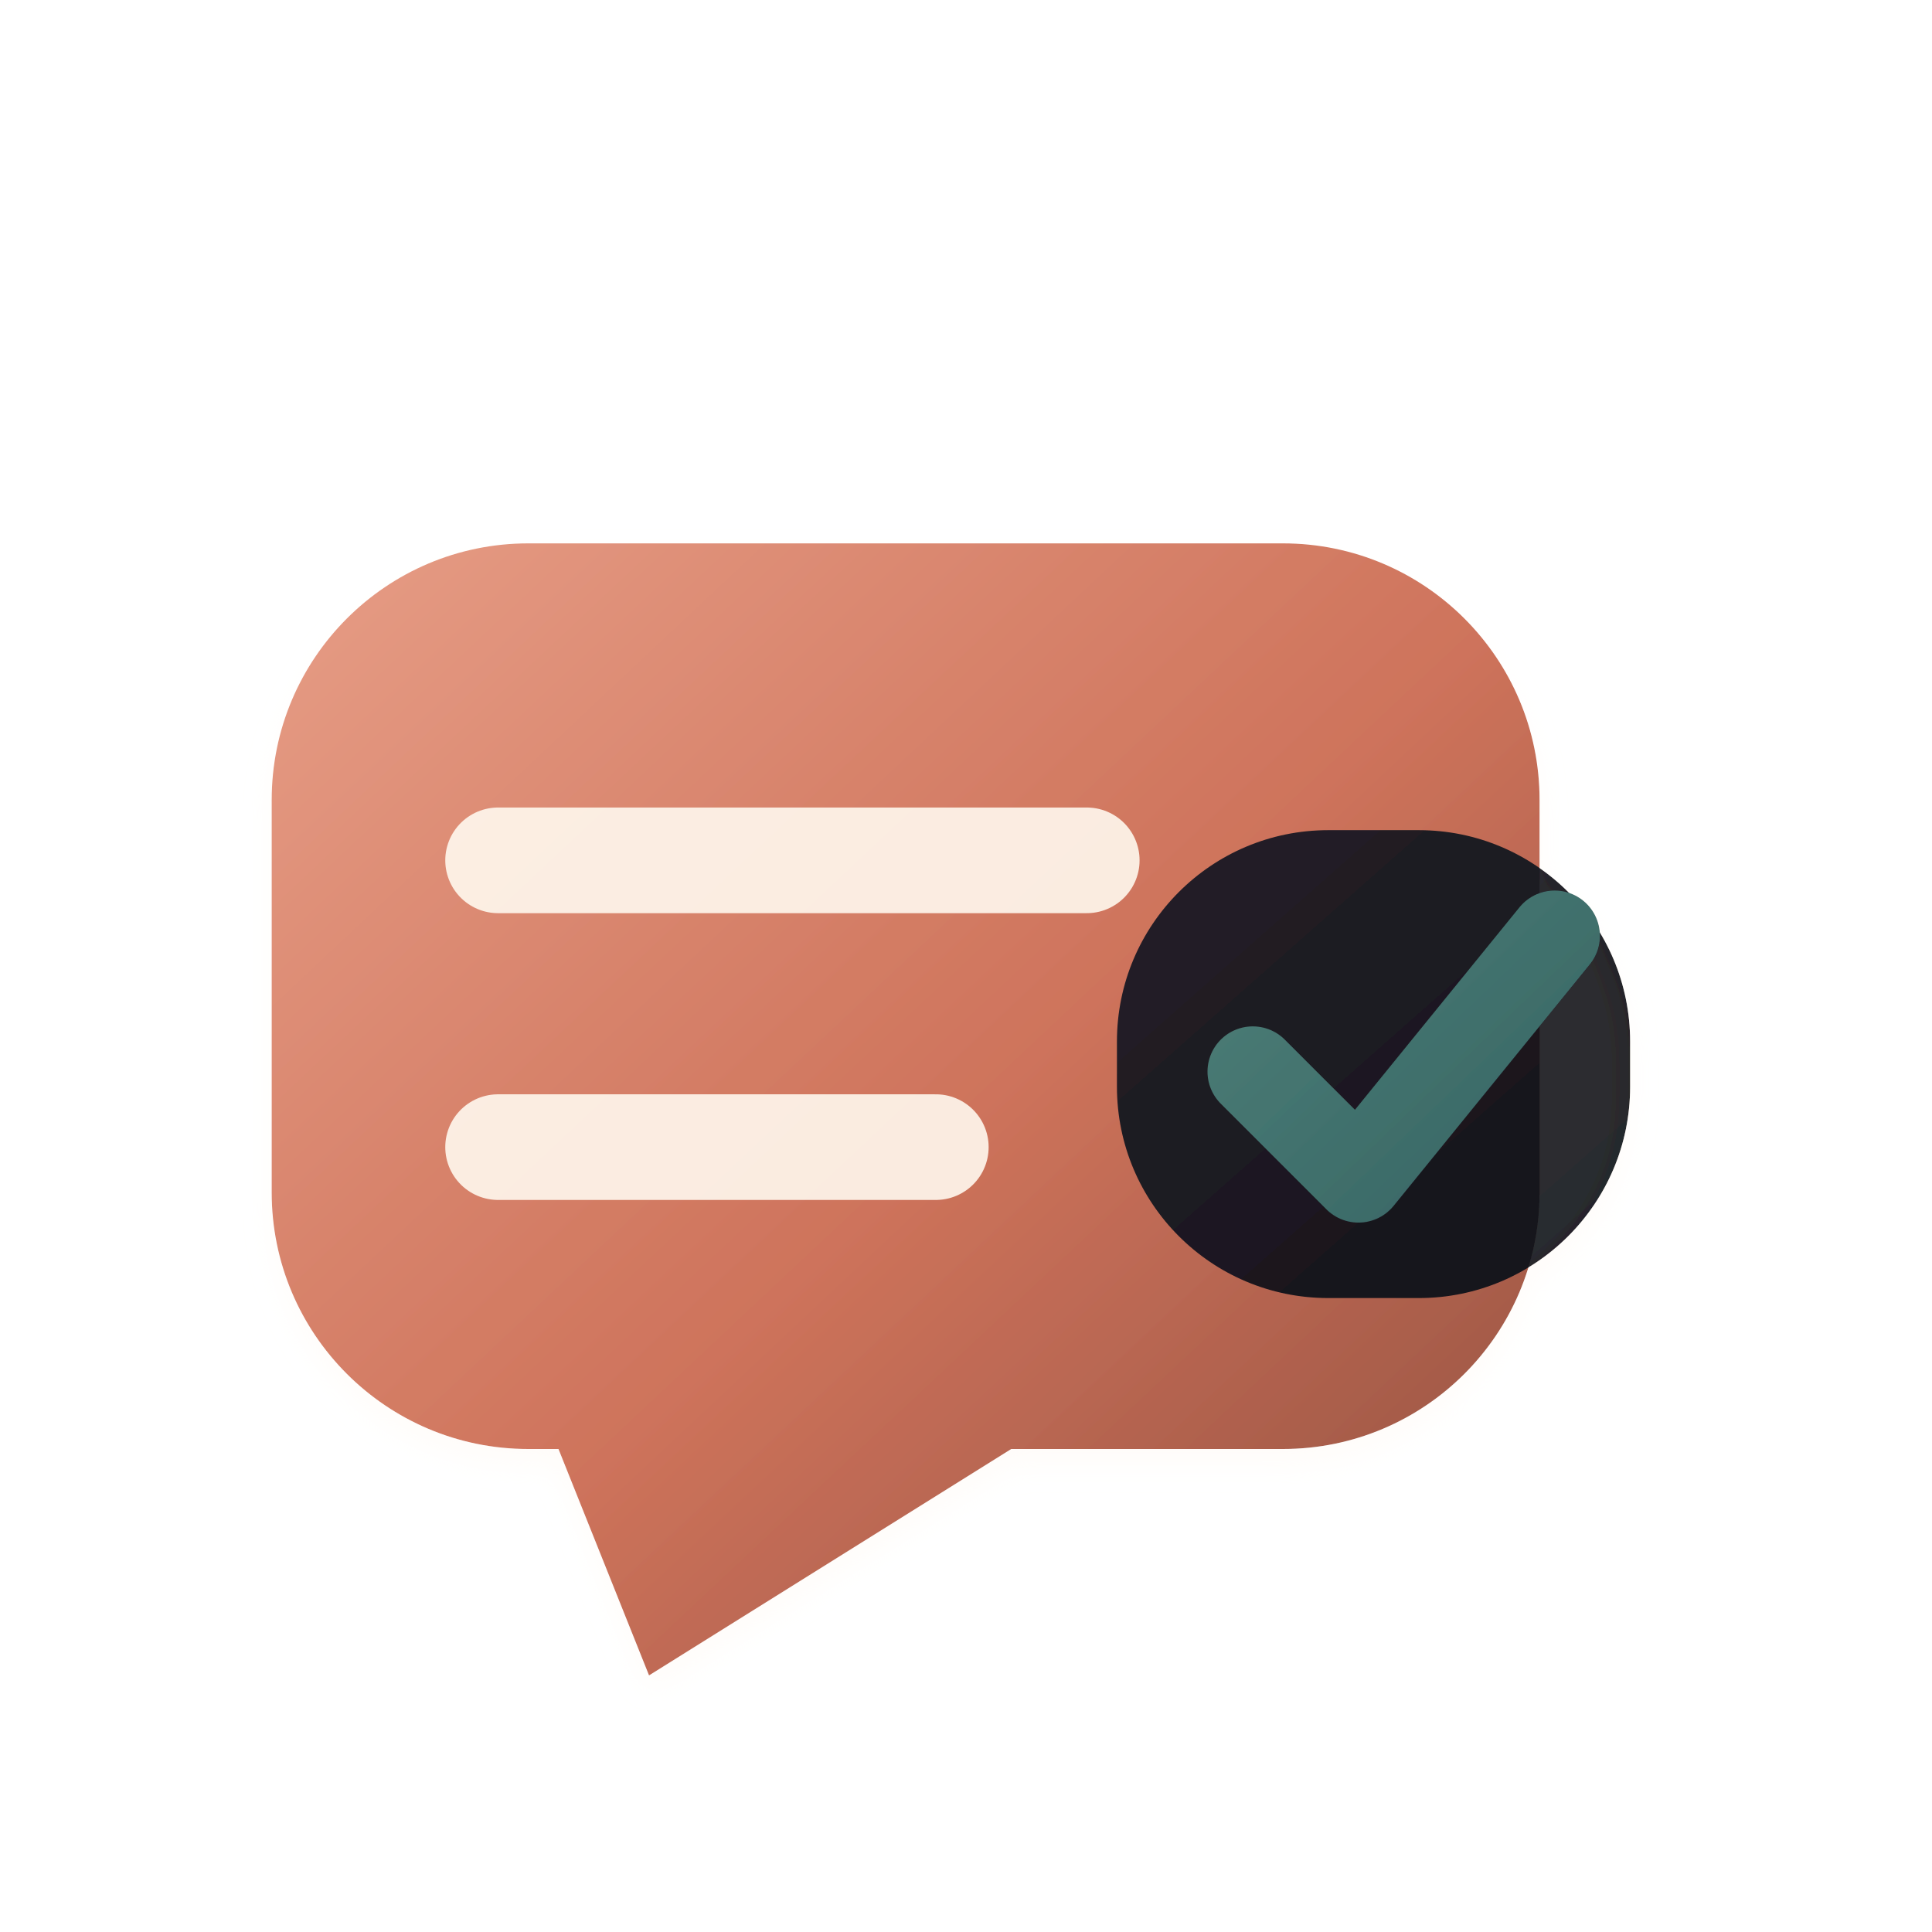
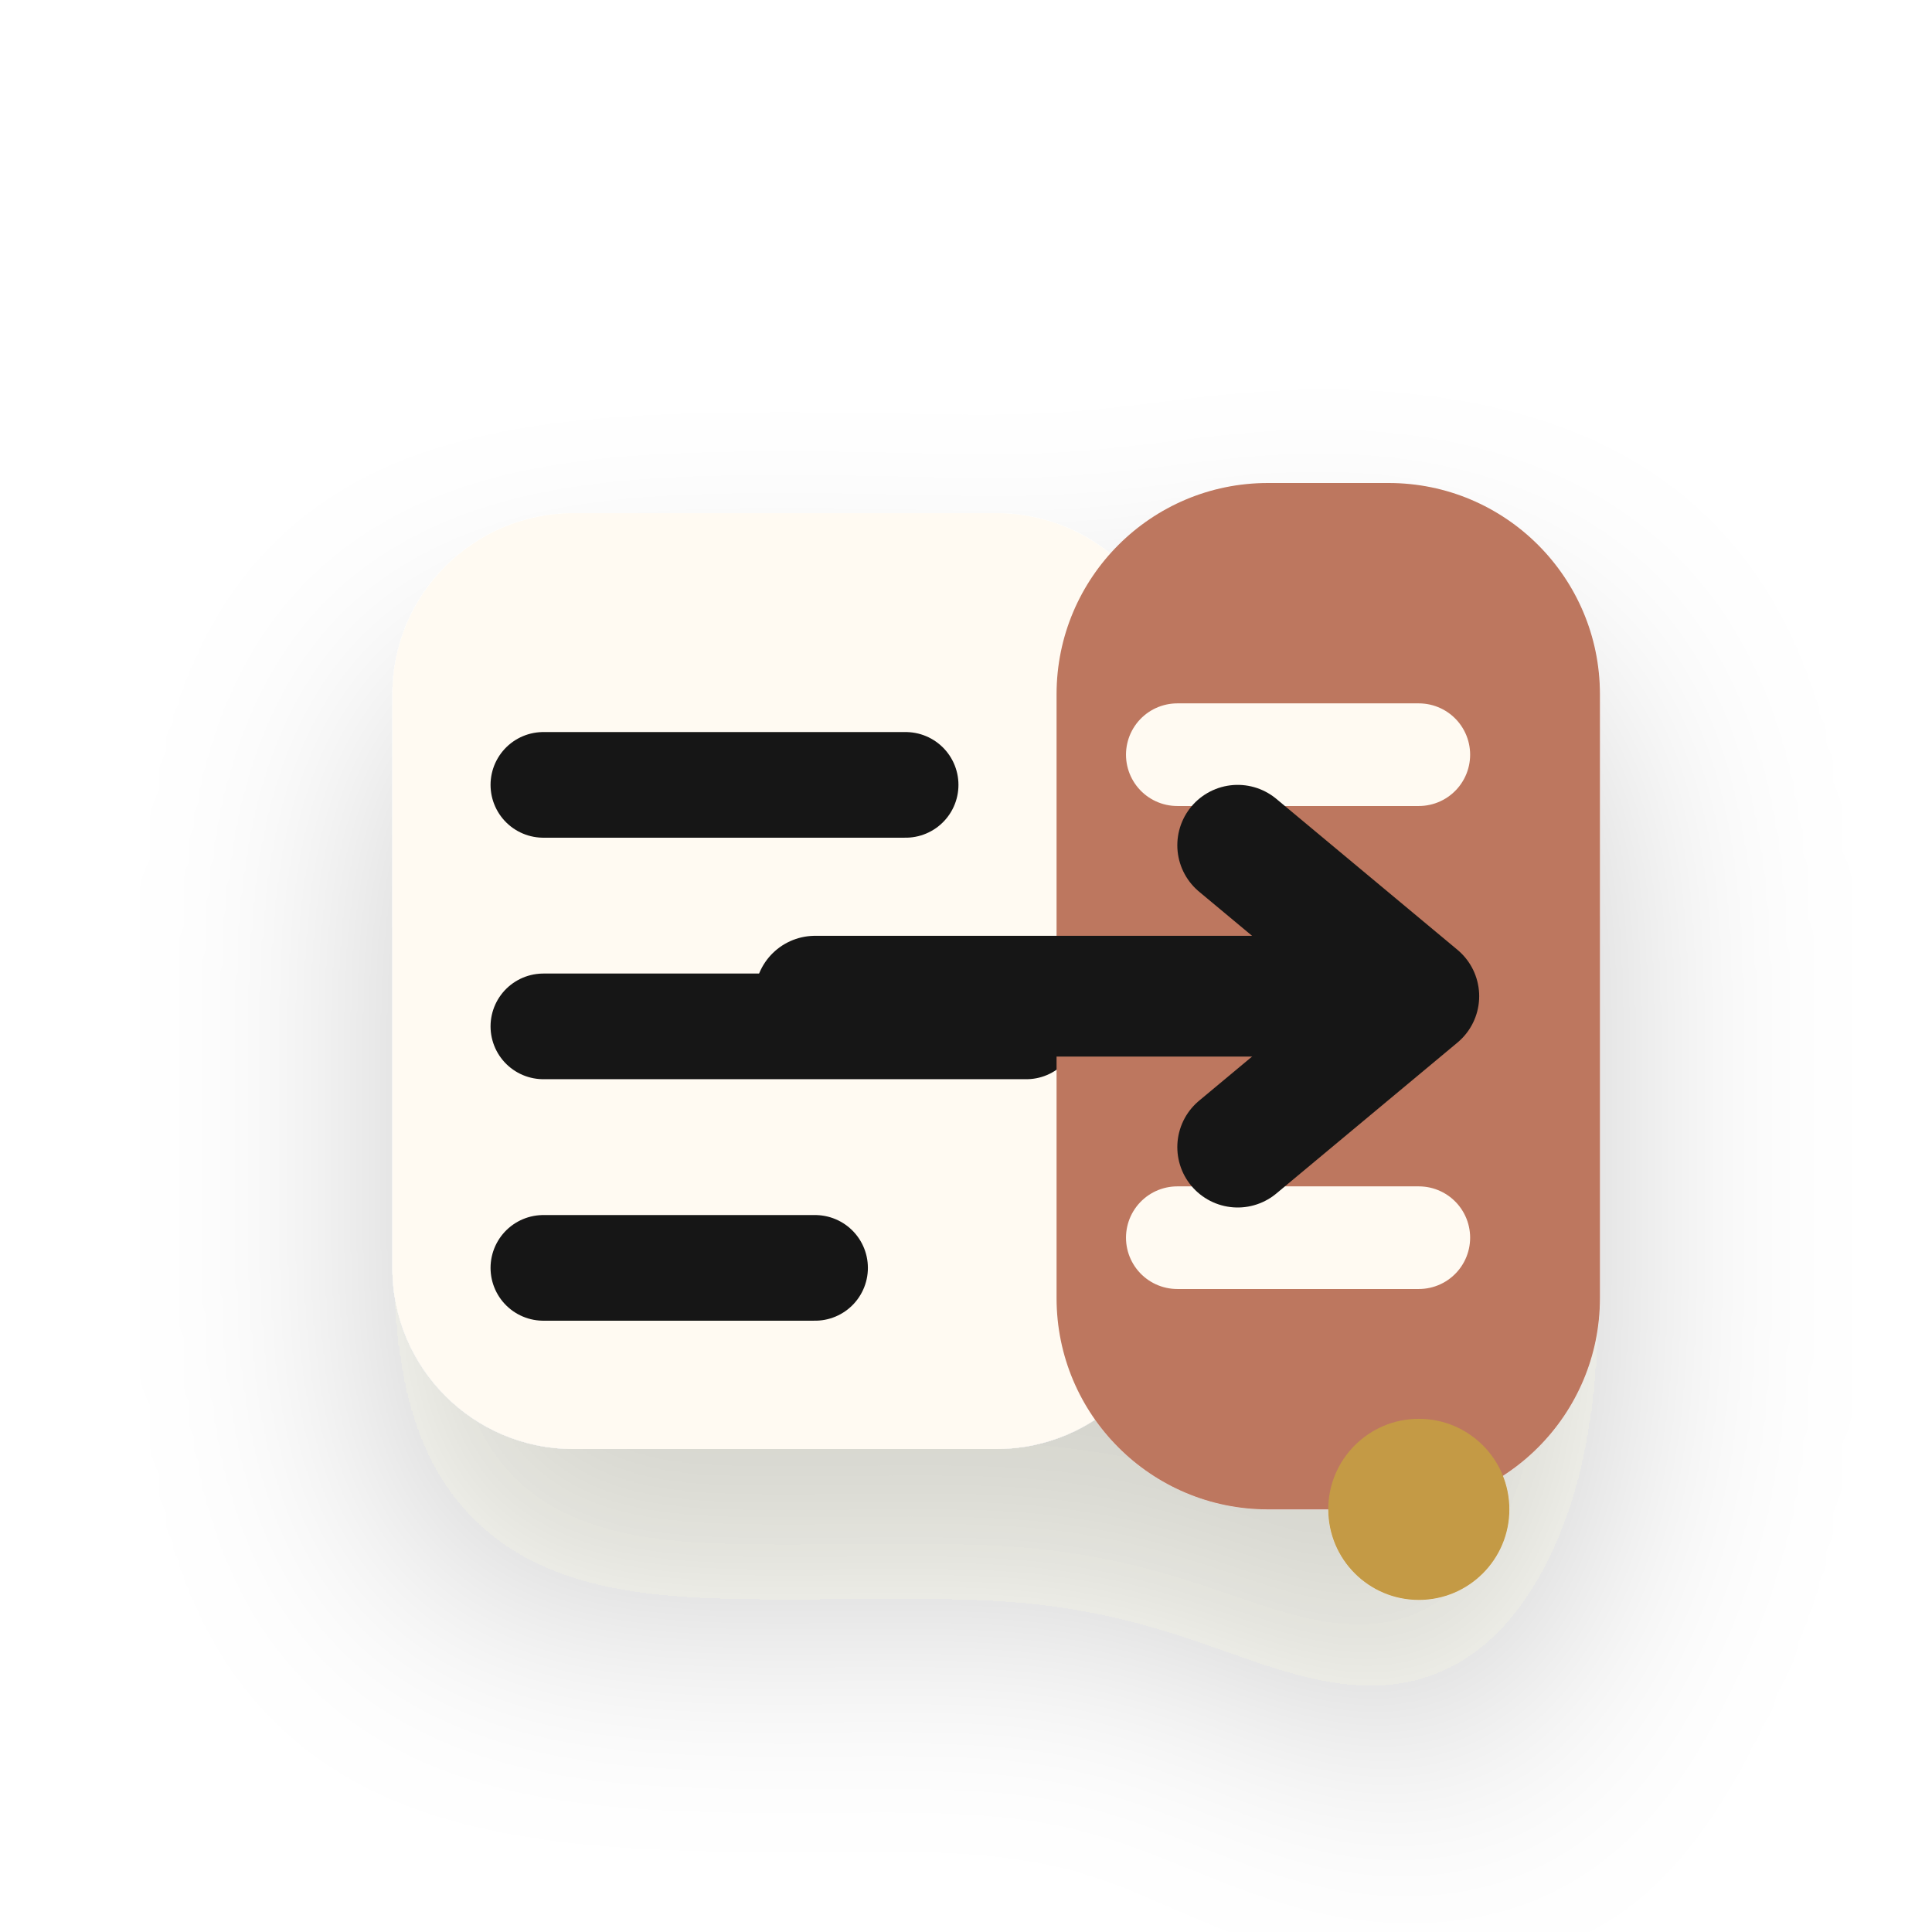
- <svg xmlns="http://www.w3.org/2000/svg" viewBox="0 0 128 128" role="img" aria-label="Relay icon">
+ <svg xmlns="http://www.w3.org/2000/svg" viewBox="0 0 64 64" role="img" aria-label="Relay icon">
  <defs>
-     <filter id="depth" x="-45%" y="-45%" width="190%" height="190%">
-       <feDropShadow dx="0" dy="8" stdDeviation="5" flood-color="#221a16" flood-opacity=".22" />
-       <feDropShadow dx="0" dy="1" stdDeviation="1" flood-color="#fff8ef" flood-opacity=".34" />
+     <filter id="shadow" x="-30%" y="-30%" width="160%" height="170%" color-interpolation-filters="sRGB">
+       <feDropShadow dx="0" dy="5" stdDeviation="4" flood-color="#2b241d" flood-opacity="0.20" />
    </filter>
-     <linearGradient id="paper" x1="20" y1="14" x2="108" y2="116" gradientUnits="userSpaceOnUse">
-       <stop stop-color="#fff8ee" />
-       <stop offset="1" stop-color="#dfd1bf" />
-     </linearGradient>
-     <linearGradient id="ink" x1="18" y1="14" x2="108" y2="116" gradientUnits="userSpaceOnUse">
-       <stop stop-color="#31313b" />
-       <stop offset="1" stop-color="#080911" />
-     </linearGradient>
-     <linearGradient id="coral" x1="18" y1="16" x2="110" y2="114" gradientUnits="userSpaceOnUse">
-       <stop stop-color="#eda891" />
-       <stop offset=".55" stop-color="#ce735b" />
-       <stop offset="1" stop-color="#884a3c" />
-     </linearGradient>
-     <linearGradient id="rose" x1="18" y1="16" x2="108" y2="116" gradientUnits="userSpaceOnUse">
-       <stop stop-color="#e4a4ad" />
-       <stop offset=".55" stop-color="#ba6c84" />
-       <stop offset="1" stop-color="#6f425b" />
-     </linearGradient>
-     <linearGradient id="teal" x1="16" y1="16" x2="108" y2="112" gradientUnits="userSpaceOnUse">
-       <stop stop-color="#83aaa0" />
-       <stop offset=".55" stop-color="#4f827a" />
-       <stop offset="1" stop-color="#244d52" />
-     </linearGradient>
-     <linearGradient id="blue" x1="18" y1="16" x2="108" y2="112" gradientUnits="userSpaceOnUse">
-       <stop stop-color="#7891b7" />
-       <stop offset=".56" stop-color="#496c9a" />
-       <stop offset="1" stop-color="#1e2d55" />
-     </linearGradient>
-     <linearGradient id="gold" x1="20" y1="16" x2="108" y2="112" gradientUnits="userSpaceOnUse">
-       <stop stop-color="#f0c763" />
-       <stop offset=".55" stop-color="#be8434" />
-       <stop offset="1" stop-color="#6e421e" />
-     </linearGradient>
  </defs>
-   <g filter="url(#depth)">
-     <rect x="18" y="36" width="84" height="60" rx="17" fill="url(#coral)" />
-     <path d="M37 96h30l-24 15z" fill="url(#coral)" />
-     <path d="M33 57h39M33 76h29" stroke="#fff8ee" stroke-width="7" stroke-linecap="round" opacity=".9" />
-     <rect x="74" y="55" width="34" height="31" rx="14" fill="url(#ink)" opacity=".96" />
-     <path d="M83 71l7 7 13-16" fill="none" stroke="url(#teal)" stroke-width="6" stroke-linecap="round" stroke-linejoin="round" />
+   <g filter="url(#shadow)">
+     <rect x="13" y="17" width="26" height="31" rx="6" fill="#fffaf2" />
+     <path d="M18 26h12M18 34h16M18 42h9" stroke="#181716" stroke-width="3.5" stroke-linecap="round" />
+     <rect x="35" y="16" width="18" height="34" rx="7" fill="#bd775f" />
+     <path d="M39 25h8M39 33h8M39 41h8" stroke="#fffaf2" stroke-width="3.4" stroke-linecap="round" />
+     <path d="M27 33h19" stroke="#181716" stroke-width="4" stroke-linecap="round" />
+     <path d="M41 28l6 5-6 5" fill="none" stroke="#181716" stroke-width="4" stroke-linecap="round" stroke-linejoin="round" />
+     <circle cx="47" cy="50" r="3" fill="#c49a45" />
  </g>
</svg>
